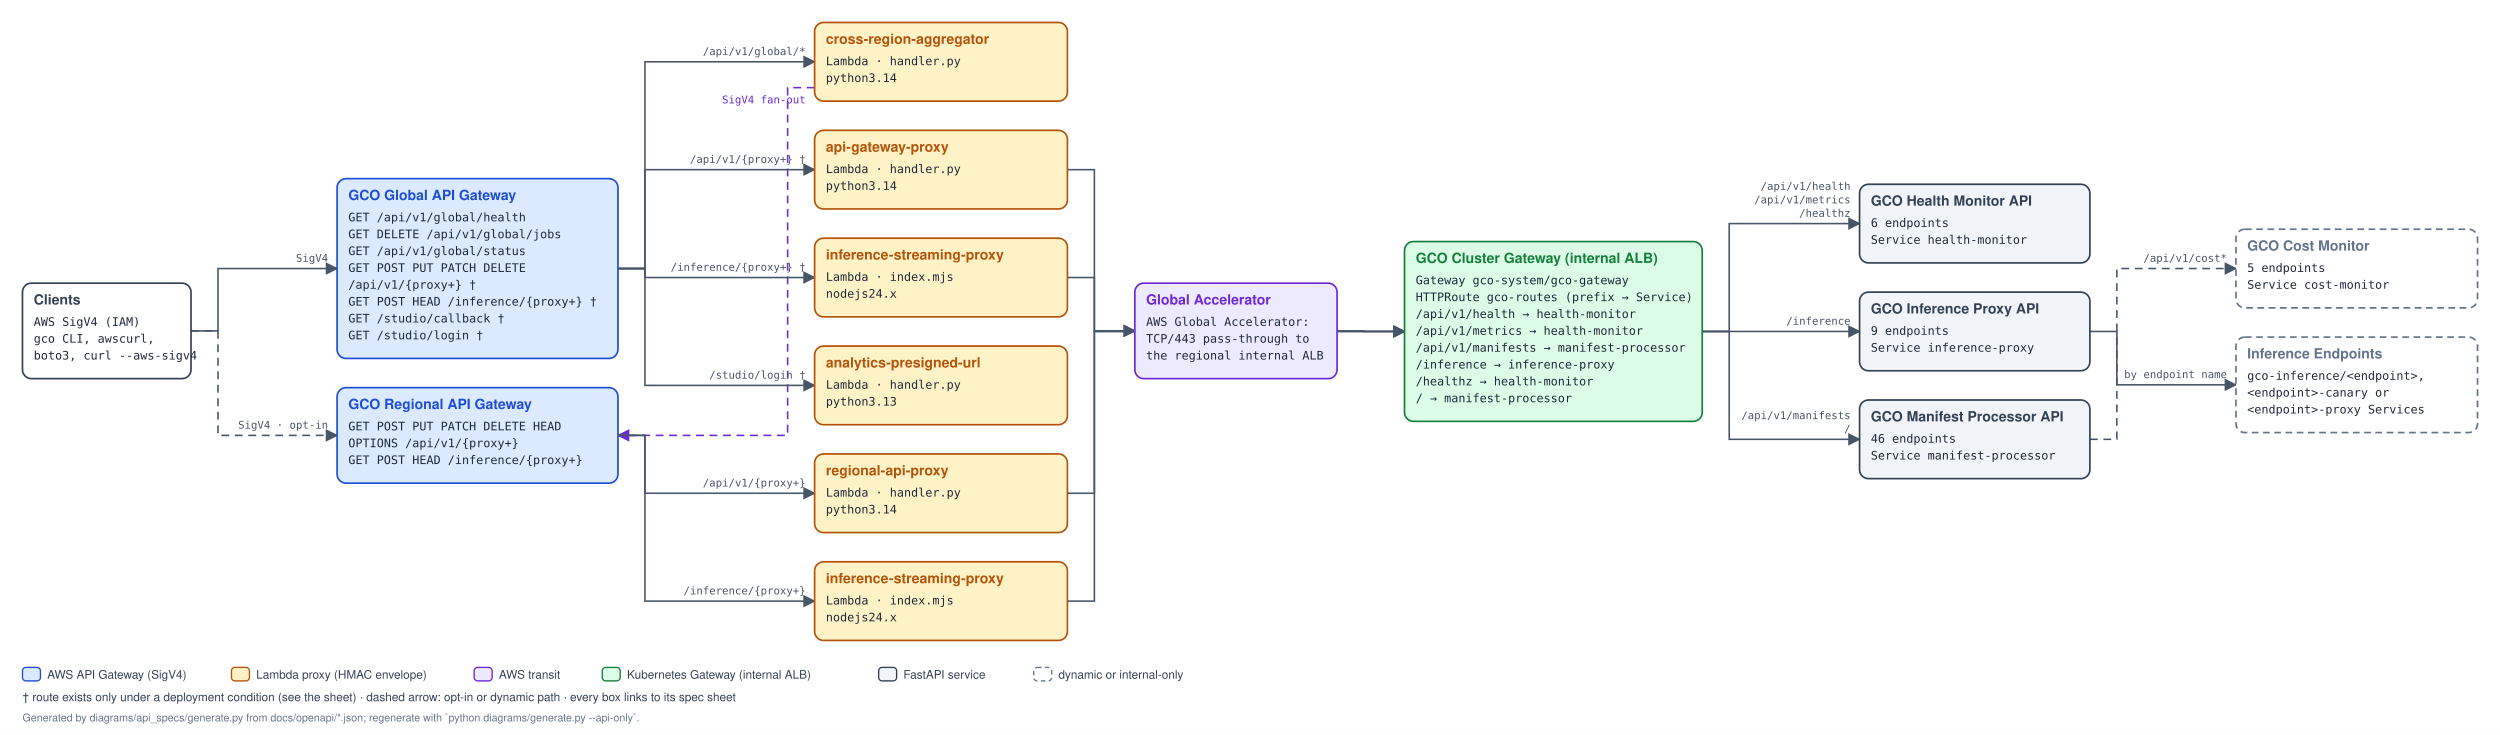
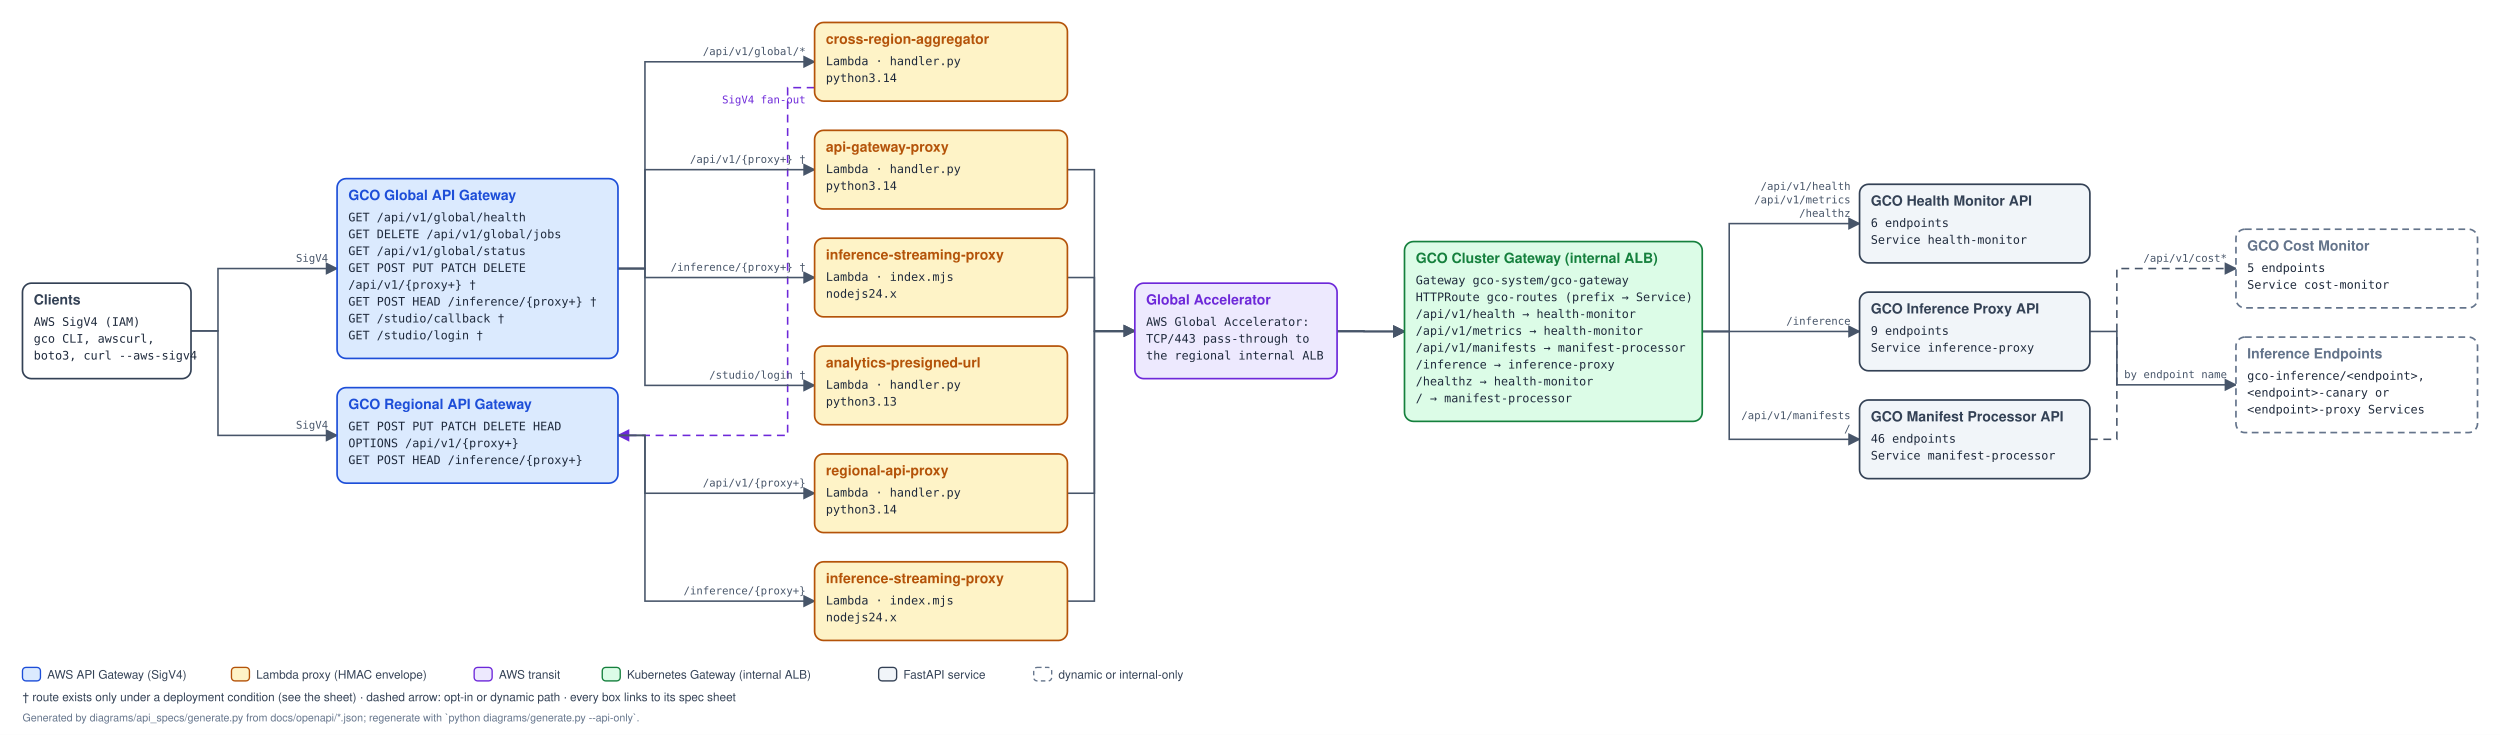
<svg xmlns="http://www.w3.org/2000/svg" width="2225" height="654" viewBox="0 0 2225 654" role="img" aria-labelledby="title desc">
  <defs>
    <marker id="arrow" viewBox="0 0 10 10" refX="9" refY="5" markerWidth="8" markerHeight="8" orient="auto-start-reverse">
      <path d="M 0 0 L 10 5 L 0 10 z" fill="#475569" />
    </marker>
    <marker id="arrow-fanout" viewBox="0 0 10 10" refX="9" refY="5" markerWidth="8" markerHeight="8" orient="auto-start-reverse">
      <path d="M 0 0 L 10 5 L 0 10 z" fill="#6d28d9" />
    </marker>
  </defs>
  <rect width="2225" height="654" fill="#ffffff" />
  <path d="M 170 294.5 H 194 V 239 H 300" fill="none" stroke="#475569" stroke-width="1.4" marker-end="url(#arrow)" />
  <text x="292" y="233" font-family="ui-monospace, SFMono-Regular, Menlo, Consolas, monospace" font-size="9.5" font-weight="normal" text-anchor="end" fill="#475569">SigV4</text>
  <path d="M 550 239 H 574 V 55 H 725" fill="none" stroke="#475569" stroke-width="1.4" marker-end="url(#arrow)" />
  <text x="717" y="49" font-family="ui-monospace, SFMono-Regular, Menlo, Consolas, monospace" font-size="9.5" font-weight="normal" text-anchor="end" fill="#475569">/api/v1/global/*</text>
  <path d="M 725 78 H 701 V 387.5 H 550" fill="none" stroke="#6d28d9" stroke-width="1.4" stroke-dasharray="7 5" marker-end="url(#arrow-fanout)" />
  <text x="717" y="92" font-family="ui-monospace, SFMono-Regular, Menlo, Consolas, monospace" font-size="9.5" font-weight="normal" text-anchor="end" fill="#6d28d9">SigV4 fan-out</text>
  <path d="M 550 387.5 H 574 V 439 H 725" fill="none" stroke="#475569" stroke-width="1.4" marker-end="url(#arrow)" />
  <text x="717" y="433" font-family="ui-monospace, SFMono-Regular, Menlo, Consolas, monospace" font-size="9.5" font-weight="normal" text-anchor="end" fill="#475569">/api/v1/{proxy+}</text>
  <path d="M 950 439 H 974 V 295 H 1250" fill="none" stroke="#475569" stroke-width="1.4" marker-end="url(#arrow)" />
  <path d="M 1515 295 H 1539 V 391 H 1655" fill="none" stroke="#475569" stroke-width="1.4" marker-end="url(#arrow)" />
  <text x="1647" y="385" font-family="ui-monospace, SFMono-Regular, Menlo, Consolas, monospace" font-size="9.5" font-weight="normal" text-anchor="end" fill="#475569">/</text>
  <text x="1647" y="373" font-family="ui-monospace, SFMono-Regular, Menlo, Consolas, monospace" font-size="9.5" font-weight="normal" text-anchor="end" fill="#475569">/api/v1/manifests</text>
  <path d="M 1515 295 H 1539 V 199 H 1655" fill="none" stroke="#475569" stroke-width="1.4" marker-end="url(#arrow)" />
  <text x="1647" y="193" font-family="ui-monospace, SFMono-Regular, Menlo, Consolas, monospace" font-size="9.5" font-weight="normal" text-anchor="end" fill="#475569">/healthz</text>
  <text x="1647" y="181" font-family="ui-monospace, SFMono-Regular, Menlo, Consolas, monospace" font-size="9.5" font-weight="normal" text-anchor="end" fill="#475569">/api/v1/metrics</text>
  <text x="1647" y="169" font-family="ui-monospace, SFMono-Regular, Menlo, Consolas, monospace" font-size="9.5" font-weight="normal" text-anchor="end" fill="#475569">/api/v1/health</text>
  <path d="M 550 239 H 574 V 151 H 725" fill="none" stroke="#475569" stroke-width="1.4" marker-end="url(#arrow)" />
  <text x="717" y="145" font-family="ui-monospace, SFMono-Regular, Menlo, Consolas, monospace" font-size="9.5" font-weight="normal" text-anchor="end" fill="#475569">/api/v1/{proxy+} †</text>
  <path d="M 950 151 H 974 V 294.5 H 1010" fill="none" stroke="#475569" stroke-width="1.4" marker-end="url(#arrow)" />
  <path d="M 1190 294.5 H 1214 V 295 H 1250" fill="none" stroke="#475569" stroke-width="1.4" marker-end="url(#arrow)" />
  <path d="M 550 239 H 574 V 247 H 725" fill="none" stroke="#475569" stroke-width="1.4" marker-end="url(#arrow)" />
  <text x="717" y="241" font-family="ui-monospace, SFMono-Regular, Menlo, Consolas, monospace" font-size="9.5" font-weight="normal" text-anchor="end" fill="#475569">/inference/{proxy+} †</text>
  <path d="M 950 247 H 974 V 294.5 H 1010" fill="none" stroke="#475569" stroke-width="1.4" marker-end="url(#arrow)" />
  <path d="M 1515 295 H 1539 V 295 H 1655" fill="none" stroke="#475569" stroke-width="1.4" marker-end="url(#arrow)" />
  <text x="1647" y="289" font-family="ui-monospace, SFMono-Regular, Menlo, Consolas, monospace" font-size="9.5" font-weight="normal" text-anchor="end" fill="#475569">/inference</text>
  <path d="M 1860 295 H 1884 V 342.5 H 1990" fill="none" stroke="#475569" stroke-width="1.4" marker-end="url(#arrow)" />
  <text x="1982" y="336.5" font-family="ui-monospace, SFMono-Regular, Menlo, Consolas, monospace" font-size="9.5" font-weight="normal" text-anchor="end" fill="#475569">by endpoint name</text>
  <path d="M 550 239 H 574 V 343 H 725" fill="none" stroke="#475569" stroke-width="1.4" marker-end="url(#arrow)" />
  <text x="717" y="337" font-family="ui-monospace, SFMono-Regular, Menlo, Consolas, monospace" font-size="9.5" font-weight="normal" text-anchor="end" fill="#475569">/studio/login †</text>
-   <path d="M 170 294.5 H 194 V 387.5 H 300" fill="none" stroke="#475569" stroke-width="1.4" stroke-dasharray="7 5" marker-end="url(#arrow)" />
-   <text x="292" y="381.5" font-family="ui-monospace, SFMono-Regular, Menlo, Consolas, monospace" font-size="9.5" font-weight="normal" text-anchor="end" fill="#475569">SigV4 · opt-in</text>
+   <path d="M 170 294.5 H 194 V 387.5 H 300" fill="none" stroke="#475569" stroke-width="1.4" marker-end="url(#arrow)" />
+   <text x="292" y="381.5" font-family="ui-monospace, SFMono-Regular, Menlo, Consolas, monospace" font-size="9.5" font-weight="normal" text-anchor="end" fill="#475569">SigV4</text>
  <path d="M 550 387.5 H 574 V 535 H 725" fill="none" stroke="#475569" stroke-width="1.4" marker-end="url(#arrow)" />
  <text x="717" y="529" font-family="ui-monospace, SFMono-Regular, Menlo, Consolas, monospace" font-size="9.5" font-weight="normal" text-anchor="end" fill="#475569">/inference/{proxy+}</text>
  <path d="M 950 535 H 974 V 295 H 1250" fill="none" stroke="#475569" stroke-width="1.4" marker-end="url(#arrow)" />
  <path d="M 1860 391 H 1884 V 239 H 1990" fill="none" stroke="#475569" stroke-width="1.4" stroke-dasharray="7 5" marker-end="url(#arrow)" />
  <text x="1982" y="233" font-family="ui-monospace, SFMono-Regular, Menlo, Consolas, monospace" font-size="9.5" font-weight="normal" text-anchor="end" fill="#475569">/api/v1/cost*</text>
  <rect x="20" y="252" width="150" height="85" rx="8" fill="#ffffff" stroke="#334155" stroke-width="1.5" />
  <text x="30" y="271" font-family="ui-sans-serif, system-ui, -apple-system, 'Segoe UI', Helvetica, Arial, sans-serif" font-size="12.5" font-weight="bold" text-anchor="start" fill="#334155">Clients</text>
  <text x="30" y="290" font-family="ui-monospace, SFMono-Regular, Menlo, Consolas, monospace" font-size="10.5" font-weight="normal" text-anchor="start" fill="#1e293b">AWS SigV4 (IAM)</text>
  <text x="30" y="305" font-family="ui-monospace, SFMono-Regular, Menlo, Consolas, monospace" font-size="10.5" font-weight="normal" text-anchor="start" fill="#1e293b">gco CLI, awscurl,</text>
  <text x="30" y="320" font-family="ui-monospace, SFMono-Regular, Menlo, Consolas, monospace" font-size="10.5" font-weight="normal" text-anchor="start" fill="#1e293b">boto3, curl --aws-sigv4</text>
  <a href="https://aws-solutions-library-samples.github.io/global-capacity-orchestrator-on-aws/api/cost-monitor/">
    <rect x="1990" y="204" width="215" height="70" rx="8" fill="#ffffff" stroke="#64748b" stroke-width="1.5" stroke-dasharray="6 4" />
    <text x="2000" y="223" font-family="ui-sans-serif, system-ui, -apple-system, 'Segoe UI', Helvetica, Arial, sans-serif" font-size="12.5" font-weight="bold" text-anchor="start" fill="#64748b">GCO Cost Monitor</text>
    <text x="2000" y="242" font-family="ui-monospace, SFMono-Regular, Menlo, Consolas, monospace" font-size="10.5" font-weight="normal" text-anchor="start" fill="#1e293b">5 endpoints</text>
    <text x="2000" y="257" font-family="ui-monospace, SFMono-Regular, Menlo, Consolas, monospace" font-size="10.5" font-weight="normal" text-anchor="start" fill="#1e293b">Service cost-monitor</text>
  </a>
  <a href="https://aws-solutions-library-samples.github.io/global-capacity-orchestrator-on-aws/api/health-monitor/">
    <rect x="1655" y="164" width="205" height="70" rx="8" fill="#f1f5f9" stroke="#334155" stroke-width="1.5" />
    <text x="1665" y="183" font-family="ui-sans-serif, system-ui, -apple-system, 'Segoe UI', Helvetica, Arial, sans-serif" font-size="12.5" font-weight="bold" text-anchor="start" fill="#334155">GCO Health Monitor API</text>
    <text x="1665" y="202" font-family="ui-monospace, SFMono-Regular, Menlo, Consolas, monospace" font-size="10.5" font-weight="normal" text-anchor="start" fill="#1e293b">6 endpoints</text>
    <text x="1665" y="217" font-family="ui-monospace, SFMono-Regular, Menlo, Consolas, monospace" font-size="10.5" font-weight="normal" text-anchor="start" fill="#1e293b">Service health-monitor</text>
  </a>
  <a href="https://aws-solutions-library-samples.github.io/global-capacity-orchestrator-on-aws/api/inference-proxy/">
    <rect x="1655" y="260" width="205" height="70" rx="8" fill="#f1f5f9" stroke="#334155" stroke-width="1.5" />
    <text x="1665" y="279" font-family="ui-sans-serif, system-ui, -apple-system, 'Segoe UI', Helvetica, Arial, sans-serif" font-size="12.5" font-weight="bold" text-anchor="start" fill="#334155">GCO Inference Proxy API</text>
    <text x="1665" y="298" font-family="ui-monospace, SFMono-Regular, Menlo, Consolas, monospace" font-size="10.5" font-weight="normal" text-anchor="start" fill="#1e293b">9 endpoints</text>
    <text x="1665" y="313" font-family="ui-monospace, SFMono-Regular, Menlo, Consolas, monospace" font-size="10.5" font-weight="normal" text-anchor="start" fill="#1e293b">Service inference-proxy</text>
  </a>
  <a href="https://aws-solutions-library-samples.github.io/global-capacity-orchestrator-on-aws/api/manifest-processor/">
    <rect x="1655" y="356" width="205" height="70" rx="8" fill="#f1f5f9" stroke="#334155" stroke-width="1.5" />
    <text x="1665" y="375" font-family="ui-sans-serif, system-ui, -apple-system, 'Segoe UI', Helvetica, Arial, sans-serif" font-size="12.5" font-weight="bold" text-anchor="start" fill="#334155">GCO Manifest Processor API</text>
    <text x="1665" y="394" font-family="ui-monospace, SFMono-Regular, Menlo, Consolas, monospace" font-size="10.5" font-weight="normal" text-anchor="start" fill="#1e293b">46 endpoints</text>
    <text x="1665" y="409" font-family="ui-monospace, SFMono-Regular, Menlo, Consolas, monospace" font-size="10.5" font-weight="normal" text-anchor="start" fill="#1e293b">Service manifest-processor</text>
  </a>
  <a href="https://aws-solutions-library-samples.github.io/global-capacity-orchestrator-on-aws/api/api-gateway-global/">
    <rect x="300" y="159" width="250" height="160" rx="8" fill="#dbeafe" stroke="#1d4ed8" stroke-width="1.5" />
    <text x="310" y="178" font-family="ui-sans-serif, system-ui, -apple-system, 'Segoe UI', Helvetica, Arial, sans-serif" font-size="12.5" font-weight="bold" text-anchor="start" fill="#1d4ed8">GCO Global API Gateway</text>
    <text x="310" y="197" font-family="ui-monospace, SFMono-Regular, Menlo, Consolas, monospace" font-size="10.5" font-weight="normal" text-anchor="start" fill="#1e293b">GET /api/v1/global/health</text>
    <text x="310" y="212" font-family="ui-monospace, SFMono-Regular, Menlo, Consolas, monospace" font-size="10.5" font-weight="normal" text-anchor="start" fill="#1e293b">GET DELETE /api/v1/global/jobs</text>
    <text x="310" y="227" font-family="ui-monospace, SFMono-Regular, Menlo, Consolas, monospace" font-size="10.5" font-weight="normal" text-anchor="start" fill="#1e293b">GET /api/v1/global/status</text>
    <text x="310" y="242" font-family="ui-monospace, SFMono-Regular, Menlo, Consolas, monospace" font-size="10.5" font-weight="normal" text-anchor="start" fill="#1e293b">GET POST PUT PATCH DELETE</text>
    <text x="310" y="257" font-family="ui-monospace, SFMono-Regular, Menlo, Consolas, monospace" font-size="10.5" font-weight="normal" text-anchor="start" fill="#1e293b">  /api/v1/{proxy+} †</text>
    <text x="310" y="272" font-family="ui-monospace, SFMono-Regular, Menlo, Consolas, monospace" font-size="10.5" font-weight="normal" text-anchor="start" fill="#1e293b">GET POST HEAD /inference/{proxy+} †</text>
    <text x="310" y="287" font-family="ui-monospace, SFMono-Regular, Menlo, Consolas, monospace" font-size="10.5" font-weight="normal" text-anchor="start" fill="#1e293b">GET /studio/callback †</text>
    <text x="310" y="302" font-family="ui-monospace, SFMono-Regular, Menlo, Consolas, monospace" font-size="10.5" font-weight="normal" text-anchor="start" fill="#1e293b">GET /studio/login †</text>
  </a>
  <a href="https://aws-solutions-library-samples.github.io/global-capacity-orchestrator-on-aws/api/api-gateway-regional/">
    <rect x="300" y="345" width="250" height="85" rx="8" fill="#dbeafe" stroke="#1d4ed8" stroke-width="1.5" />
    <text x="310" y="364" font-family="ui-sans-serif, system-ui, -apple-system, 'Segoe UI', Helvetica, Arial, sans-serif" font-size="12.5" font-weight="bold" text-anchor="start" fill="#1d4ed8">GCO Regional API Gateway</text>
    <text x="310" y="383" font-family="ui-monospace, SFMono-Regular, Menlo, Consolas, monospace" font-size="10.5" font-weight="normal" text-anchor="start" fill="#1e293b">GET POST PUT PATCH DELETE HEAD</text>
    <text x="310" y="398" font-family="ui-monospace, SFMono-Regular, Menlo, Consolas, monospace" font-size="10.5" font-weight="normal" text-anchor="start" fill="#1e293b">  OPTIONS /api/v1/{proxy+}</text>
    <text x="310" y="413" font-family="ui-monospace, SFMono-Regular, Menlo, Consolas, monospace" font-size="10.5" font-weight="normal" text-anchor="start" fill="#1e293b">GET POST HEAD /inference/{proxy+}</text>
  </a>
  <a href="https://aws-solutions-library-samples.github.io/global-capacity-orchestrator-on-aws/api/cluster-gateway/">
    <rect x="1250" y="215" width="265" height="160" rx="8" fill="#dcfce7" stroke="#15803d" stroke-width="1.5" />
    <text x="1260" y="234" font-family="ui-sans-serif, system-ui, -apple-system, 'Segoe UI', Helvetica, Arial, sans-serif" font-size="12.5" font-weight="bold" text-anchor="start" fill="#15803d">GCO Cluster Gateway (internal ALB)</text>
    <text x="1260" y="253" font-family="ui-monospace, SFMono-Regular, Menlo, Consolas, monospace" font-size="10.5" font-weight="normal" text-anchor="start" fill="#1e293b">Gateway gco-system/gco-gateway</text>
    <text x="1260" y="268" font-family="ui-monospace, SFMono-Regular, Menlo, Consolas, monospace" font-size="10.5" font-weight="normal" text-anchor="start" fill="#1e293b">HTTPRoute gco-routes (prefix → Service)</text>
    <text x="1260" y="283" font-family="ui-monospace, SFMono-Regular, Menlo, Consolas, monospace" font-size="10.5" font-weight="normal" text-anchor="start" fill="#1e293b">/api/v1/health → health-monitor</text>
    <text x="1260" y="298" font-family="ui-monospace, SFMono-Regular, Menlo, Consolas, monospace" font-size="10.5" font-weight="normal" text-anchor="start" fill="#1e293b">/api/v1/metrics → health-monitor</text>
    <text x="1260" y="313" font-family="ui-monospace, SFMono-Regular, Menlo, Consolas, monospace" font-size="10.5" font-weight="normal" text-anchor="start" fill="#1e293b">/api/v1/manifests → manifest-processor</text>
    <text x="1260" y="328" font-family="ui-monospace, SFMono-Regular, Menlo, Consolas, monospace" font-size="10.5" font-weight="normal" text-anchor="start" fill="#1e293b">/inference → inference-proxy</text>
    <text x="1260" y="343" font-family="ui-monospace, SFMono-Regular, Menlo, Consolas, monospace" font-size="10.5" font-weight="normal" text-anchor="start" fill="#1e293b">/healthz → health-monitor</text>
    <text x="1260" y="358" font-family="ui-monospace, SFMono-Regular, Menlo, Consolas, monospace" font-size="10.5" font-weight="normal" text-anchor="start" fill="#1e293b">/ → manifest-processor</text>
  </a>
  <rect x="1990" y="300" width="215" height="85" rx="8" fill="#ffffff" stroke="#64748b" stroke-width="1.5" stroke-dasharray="6 4" />
  <text x="2000" y="319" font-family="ui-sans-serif, system-ui, -apple-system, 'Segoe UI', Helvetica, Arial, sans-serif" font-size="12.5" font-weight="bold" text-anchor="start" fill="#64748b">Inference Endpoints</text>
  <text x="2000" y="338" font-family="ui-monospace, SFMono-Regular, Menlo, Consolas, monospace" font-size="10.5" font-weight="normal" text-anchor="start" fill="#1e293b">gco-inference/&lt;endpoint&gt;,</text>
  <text x="2000" y="353" font-family="ui-monospace, SFMono-Regular, Menlo, Consolas, monospace" font-size="10.5" font-weight="normal" text-anchor="start" fill="#1e293b">&lt;endpoint&gt;-canary or</text>
  <text x="2000" y="368" font-family="ui-monospace, SFMono-Regular, Menlo, Consolas, monospace" font-size="10.5" font-weight="normal" text-anchor="start" fill="#1e293b">&lt;endpoint&gt;-proxy Services</text>
  <rect x="725" y="20" width="225" height="70" rx="8" fill="#fef3c7" stroke="#b45309" stroke-width="1.5" />
  <text x="735" y="39" font-family="ui-sans-serif, system-ui, -apple-system, 'Segoe UI', Helvetica, Arial, sans-serif" font-size="12.5" font-weight="bold" text-anchor="start" fill="#b45309">cross-region-aggregator</text>
  <text x="735" y="58" font-family="ui-monospace, SFMono-Regular, Menlo, Consolas, monospace" font-size="10.5" font-weight="normal" text-anchor="start" fill="#1e293b">Lambda · handler.py</text>
  <text x="735" y="73" font-family="ui-monospace, SFMono-Regular, Menlo, Consolas, monospace" font-size="10.5" font-weight="normal" text-anchor="start" fill="#1e293b">python3.14</text>
  <rect x="725" y="116" width="225" height="70" rx="8" fill="#fef3c7" stroke="#b45309" stroke-width="1.5" />
  <text x="735" y="135" font-family="ui-sans-serif, system-ui, -apple-system, 'Segoe UI', Helvetica, Arial, sans-serif" font-size="12.5" font-weight="bold" text-anchor="start" fill="#b45309">api-gateway-proxy</text>
  <text x="735" y="154" font-family="ui-monospace, SFMono-Regular, Menlo, Consolas, monospace" font-size="10.5" font-weight="normal" text-anchor="start" fill="#1e293b">Lambda · handler.py</text>
  <text x="735" y="169" font-family="ui-monospace, SFMono-Regular, Menlo, Consolas, monospace" font-size="10.5" font-weight="normal" text-anchor="start" fill="#1e293b">python3.14</text>
  <rect x="725" y="212" width="225" height="70" rx="8" fill="#fef3c7" stroke="#b45309" stroke-width="1.5" />
  <text x="735" y="231" font-family="ui-sans-serif, system-ui, -apple-system, 'Segoe UI', Helvetica, Arial, sans-serif" font-size="12.5" font-weight="bold" text-anchor="start" fill="#b45309">inference-streaming-proxy</text>
  <text x="735" y="250" font-family="ui-monospace, SFMono-Regular, Menlo, Consolas, monospace" font-size="10.5" font-weight="normal" text-anchor="start" fill="#1e293b">Lambda · index.mjs</text>
  <text x="735" y="265" font-family="ui-monospace, SFMono-Regular, Menlo, Consolas, monospace" font-size="10.5" font-weight="normal" text-anchor="start" fill="#1e293b">nodejs24.x</text>
  <rect x="725" y="308" width="225" height="70" rx="8" fill="#fef3c7" stroke="#b45309" stroke-width="1.5" />
  <text x="735" y="327" font-family="ui-sans-serif, system-ui, -apple-system, 'Segoe UI', Helvetica, Arial, sans-serif" font-size="12.5" font-weight="bold" text-anchor="start" fill="#b45309">analytics-presigned-url</text>
  <text x="735" y="346" font-family="ui-monospace, SFMono-Regular, Menlo, Consolas, monospace" font-size="10.5" font-weight="normal" text-anchor="start" fill="#1e293b">Lambda · handler.py</text>
  <text x="735" y="361" font-family="ui-monospace, SFMono-Regular, Menlo, Consolas, monospace" font-size="10.5" font-weight="normal" text-anchor="start" fill="#1e293b">python3.13</text>
  <rect x="725" y="404" width="225" height="70" rx="8" fill="#fef3c7" stroke="#b45309" stroke-width="1.5" />
  <text x="735" y="423" font-family="ui-sans-serif, system-ui, -apple-system, 'Segoe UI', Helvetica, Arial, sans-serif" font-size="12.5" font-weight="bold" text-anchor="start" fill="#b45309">regional-api-proxy</text>
  <text x="735" y="442" font-family="ui-monospace, SFMono-Regular, Menlo, Consolas, monospace" font-size="10.5" font-weight="normal" text-anchor="start" fill="#1e293b">Lambda · handler.py</text>
  <text x="735" y="457" font-family="ui-monospace, SFMono-Regular, Menlo, Consolas, monospace" font-size="10.5" font-weight="normal" text-anchor="start" fill="#1e293b">python3.14</text>
  <rect x="725" y="500" width="225" height="70" rx="8" fill="#fef3c7" stroke="#b45309" stroke-width="1.5" />
  <text x="735" y="519" font-family="ui-sans-serif, system-ui, -apple-system, 'Segoe UI', Helvetica, Arial, sans-serif" font-size="12.5" font-weight="bold" text-anchor="start" fill="#b45309">inference-streaming-proxy</text>
  <text x="735" y="538" font-family="ui-monospace, SFMono-Regular, Menlo, Consolas, monospace" font-size="10.5" font-weight="normal" text-anchor="start" fill="#1e293b">Lambda · index.mjs</text>
  <text x="735" y="553" font-family="ui-monospace, SFMono-Regular, Menlo, Consolas, monospace" font-size="10.5" font-weight="normal" text-anchor="start" fill="#1e293b">nodejs24.x</text>
  <rect x="1010" y="252" width="180" height="85" rx="8" fill="#ede9fe" stroke="#6d28d9" stroke-width="1.5" />
  <text x="1020" y="271" font-family="ui-sans-serif, system-ui, -apple-system, 'Segoe UI', Helvetica, Arial, sans-serif" font-size="12.5" font-weight="bold" text-anchor="start" fill="#6d28d9">Global Accelerator</text>
  <text x="1020" y="290" font-family="ui-monospace, SFMono-Regular, Menlo, Consolas, monospace" font-size="10.5" font-weight="normal" text-anchor="start" fill="#1e293b">AWS Global Accelerator:</text>
  <text x="1020" y="305" font-family="ui-monospace, SFMono-Regular, Menlo, Consolas, monospace" font-size="10.5" font-weight="normal" text-anchor="start" fill="#1e293b">TCP/443 pass-through to</text>
  <text x="1020" y="320" font-family="ui-monospace, SFMono-Regular, Menlo, Consolas, monospace" font-size="10.5" font-weight="normal" text-anchor="start" fill="#1e293b">the regional internal ALB</text>
  <rect x="20" y="594" width="16" height="12" rx="3" fill="#dbeafe" stroke="#1d4ed8" stroke-width="1.2" />
  <text x="42" y="604" font-family="ui-sans-serif, system-ui, -apple-system, 'Segoe UI', Helvetica, Arial, sans-serif" font-size="10.5" font-weight="normal" text-anchor="start" fill="#334155">AWS API Gateway (SigV4)</text>
  <rect x="206" y="594" width="16" height="12" rx="3" fill="#fef3c7" stroke="#b45309" stroke-width="1.2" />
  <text x="228" y="604" font-family="ui-sans-serif, system-ui, -apple-system, 'Segoe UI', Helvetica, Arial, sans-serif" font-size="10.5" font-weight="normal" text-anchor="start" fill="#334155">Lambda proxy (HMAC envelope)</text>
  <rect x="422" y="594" width="16" height="12" rx="3" fill="#ede9fe" stroke="#6d28d9" stroke-width="1.2" />
  <text x="444" y="604" font-family="ui-sans-serif, system-ui, -apple-system, 'Segoe UI', Helvetica, Arial, sans-serif" font-size="10.5" font-weight="normal" text-anchor="start" fill="#334155">AWS transit</text>
  <rect x="536" y="594" width="16" height="12" rx="3" fill="#dcfce7" stroke="#15803d" stroke-width="1.2" />
  <text x="558" y="604" font-family="ui-sans-serif, system-ui, -apple-system, 'Segoe UI', Helvetica, Arial, sans-serif" font-size="10.5" font-weight="normal" text-anchor="start" fill="#334155">Kubernetes Gateway (internal ALB)</text>
  <rect x="782" y="594" width="16" height="12" rx="3" fill="#f1f5f9" stroke="#334155" stroke-width="1.2" />
  <text x="804" y="604" font-family="ui-sans-serif, system-ui, -apple-system, 'Segoe UI', Helvetica, Arial, sans-serif" font-size="10.5" font-weight="normal" text-anchor="start" fill="#334155">FastAPI service</text>
  <rect x="920" y="594" width="16" height="12" rx="3" fill="#ffffff" stroke="#64748b" stroke-width="1.2" stroke-dasharray="4 3" />
  <text x="942" y="604" font-family="ui-sans-serif, system-ui, -apple-system, 'Segoe UI', Helvetica, Arial, sans-serif" font-size="10.5" font-weight="normal" text-anchor="start" fill="#334155">dynamic or internal-only</text>
  <text x="20" y="624" font-family="ui-sans-serif, system-ui, -apple-system, 'Segoe UI', Helvetica, Arial, sans-serif" font-size="10.5" font-weight="normal" text-anchor="start" fill="#334155">† route exists only under a deployment condition (see the sheet) · dashed arrow: opt-in or dynamic path · every box links to its spec sheet</text>
  <text x="20" y="642" font-family="ui-sans-serif, system-ui, -apple-system, 'Segoe UI', Helvetica, Arial, sans-serif" font-size="9.5" font-weight="normal" text-anchor="start" fill="#64748b">Generated by diagrams/api_specs/generate.py from docs/openapi/*.json; regenerate with `python diagrams/generate.py --api-only`.</text>
</svg>
